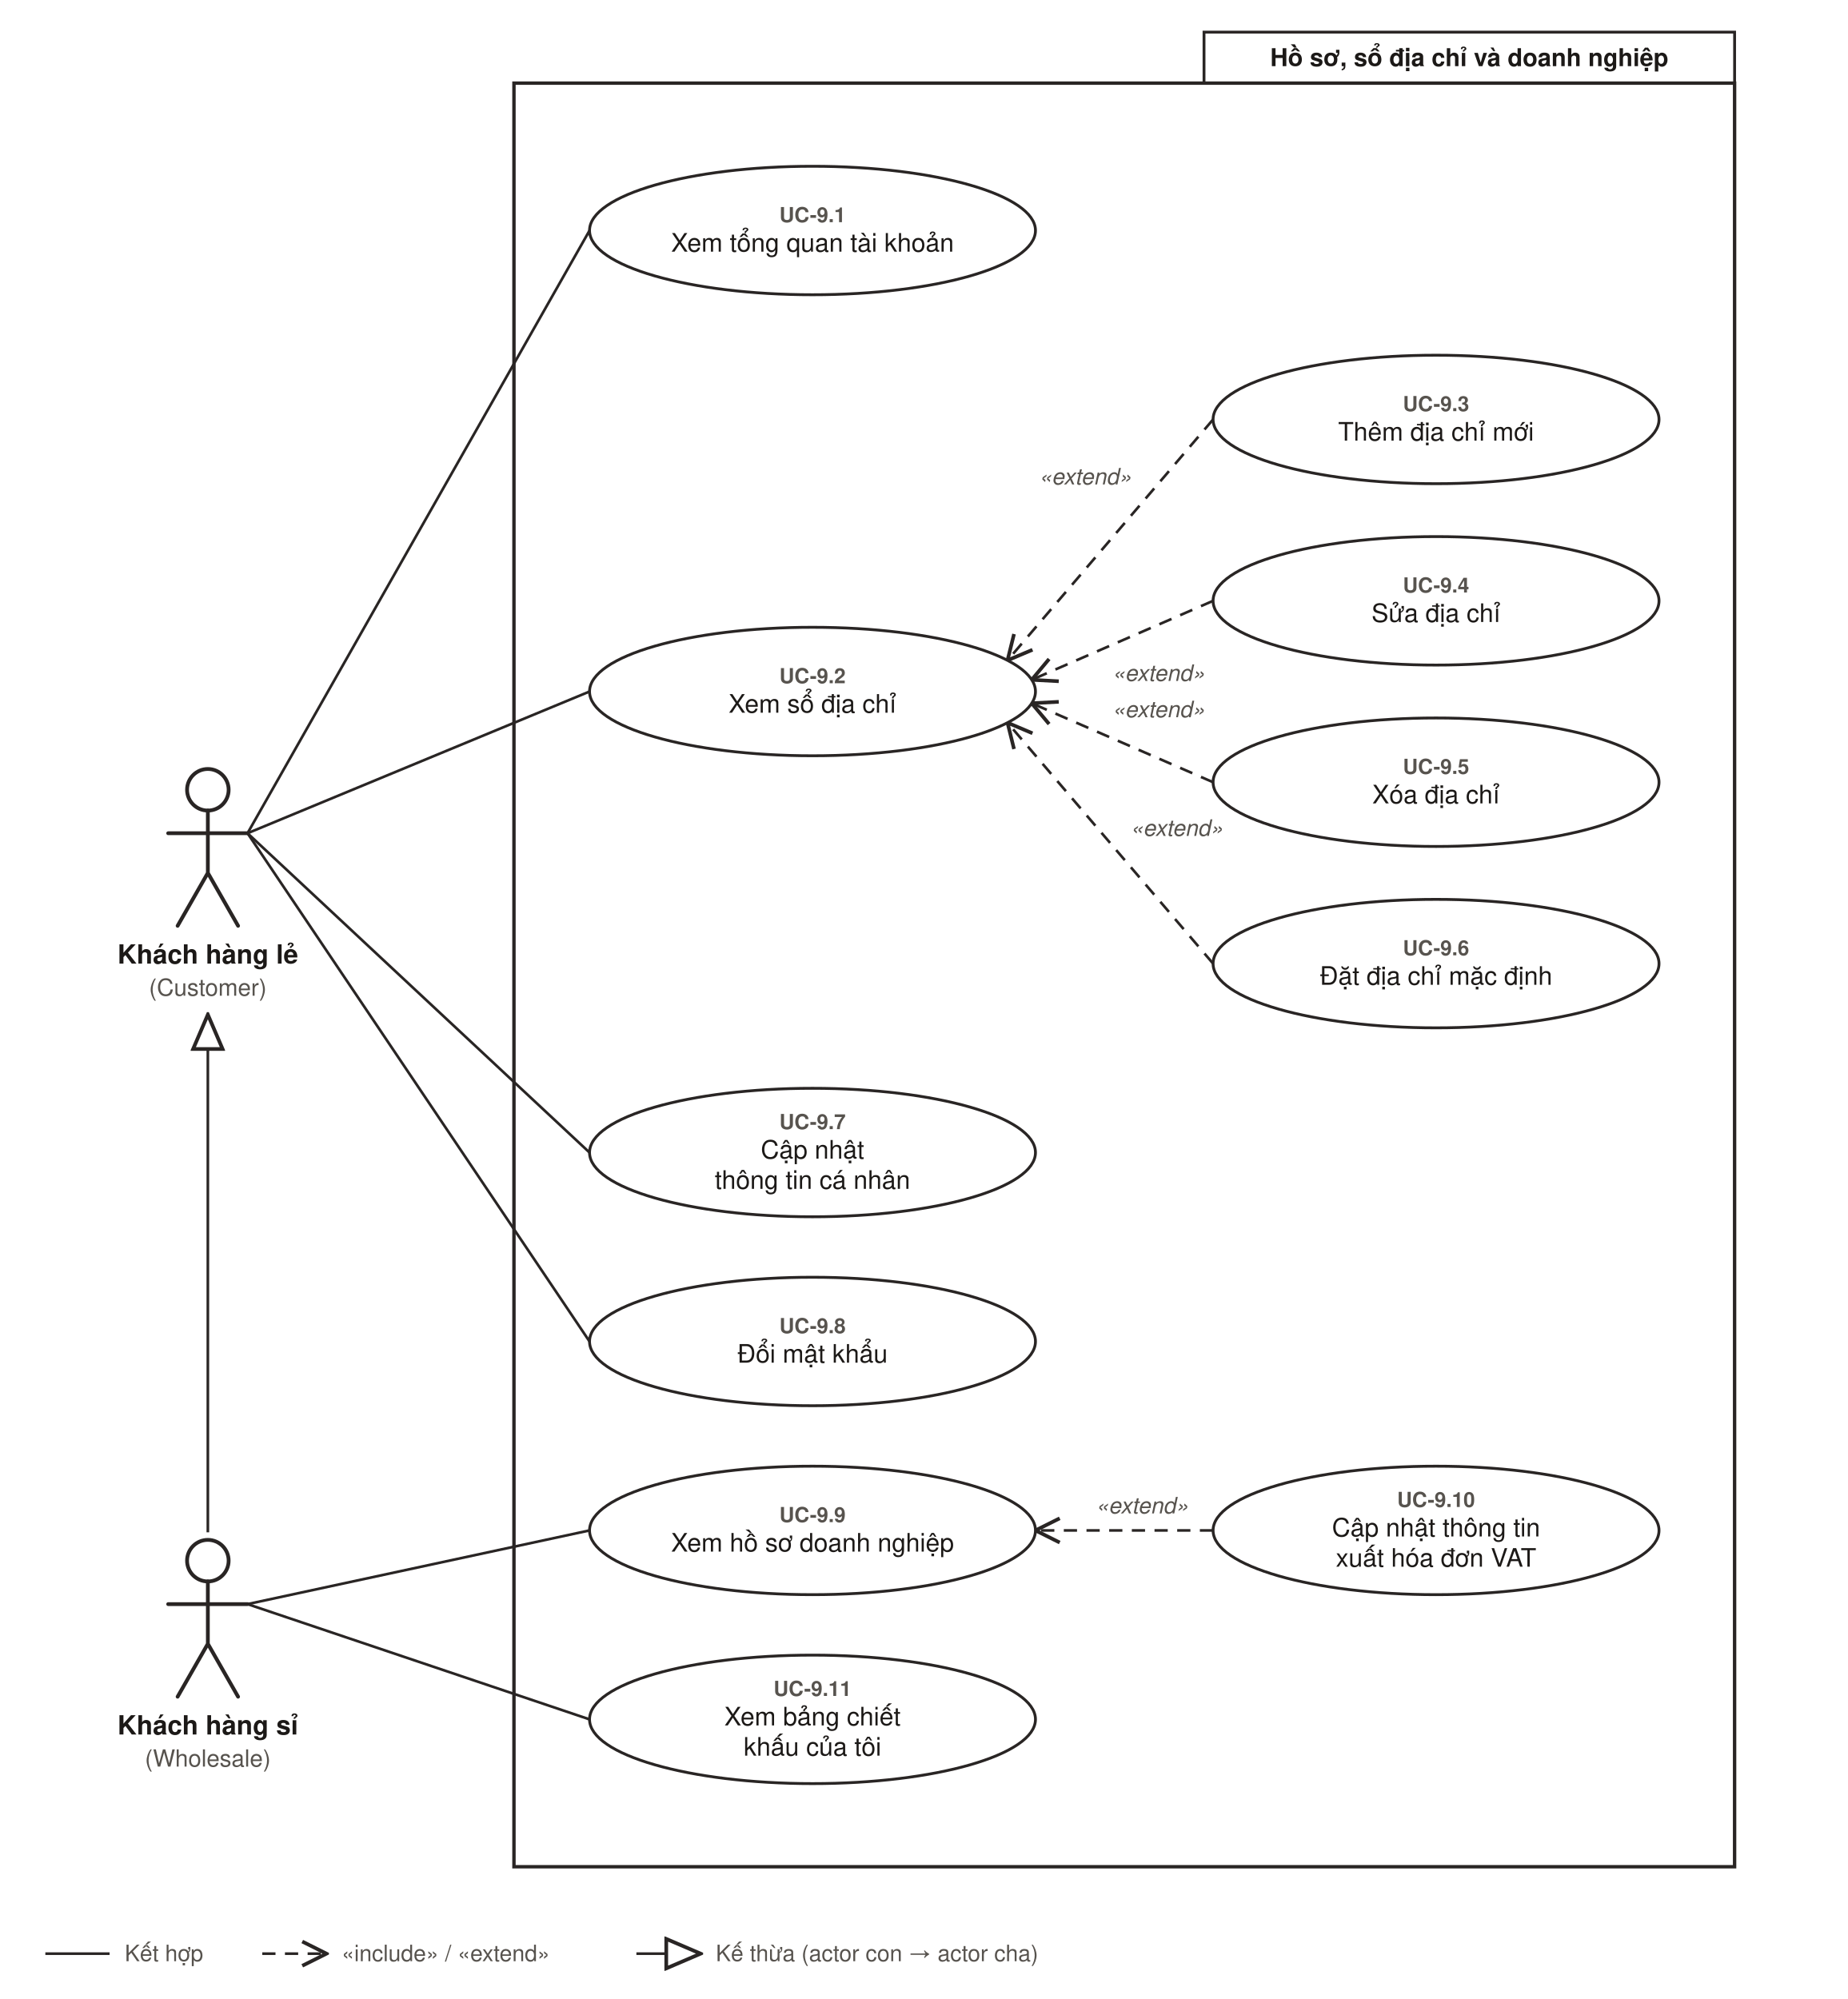
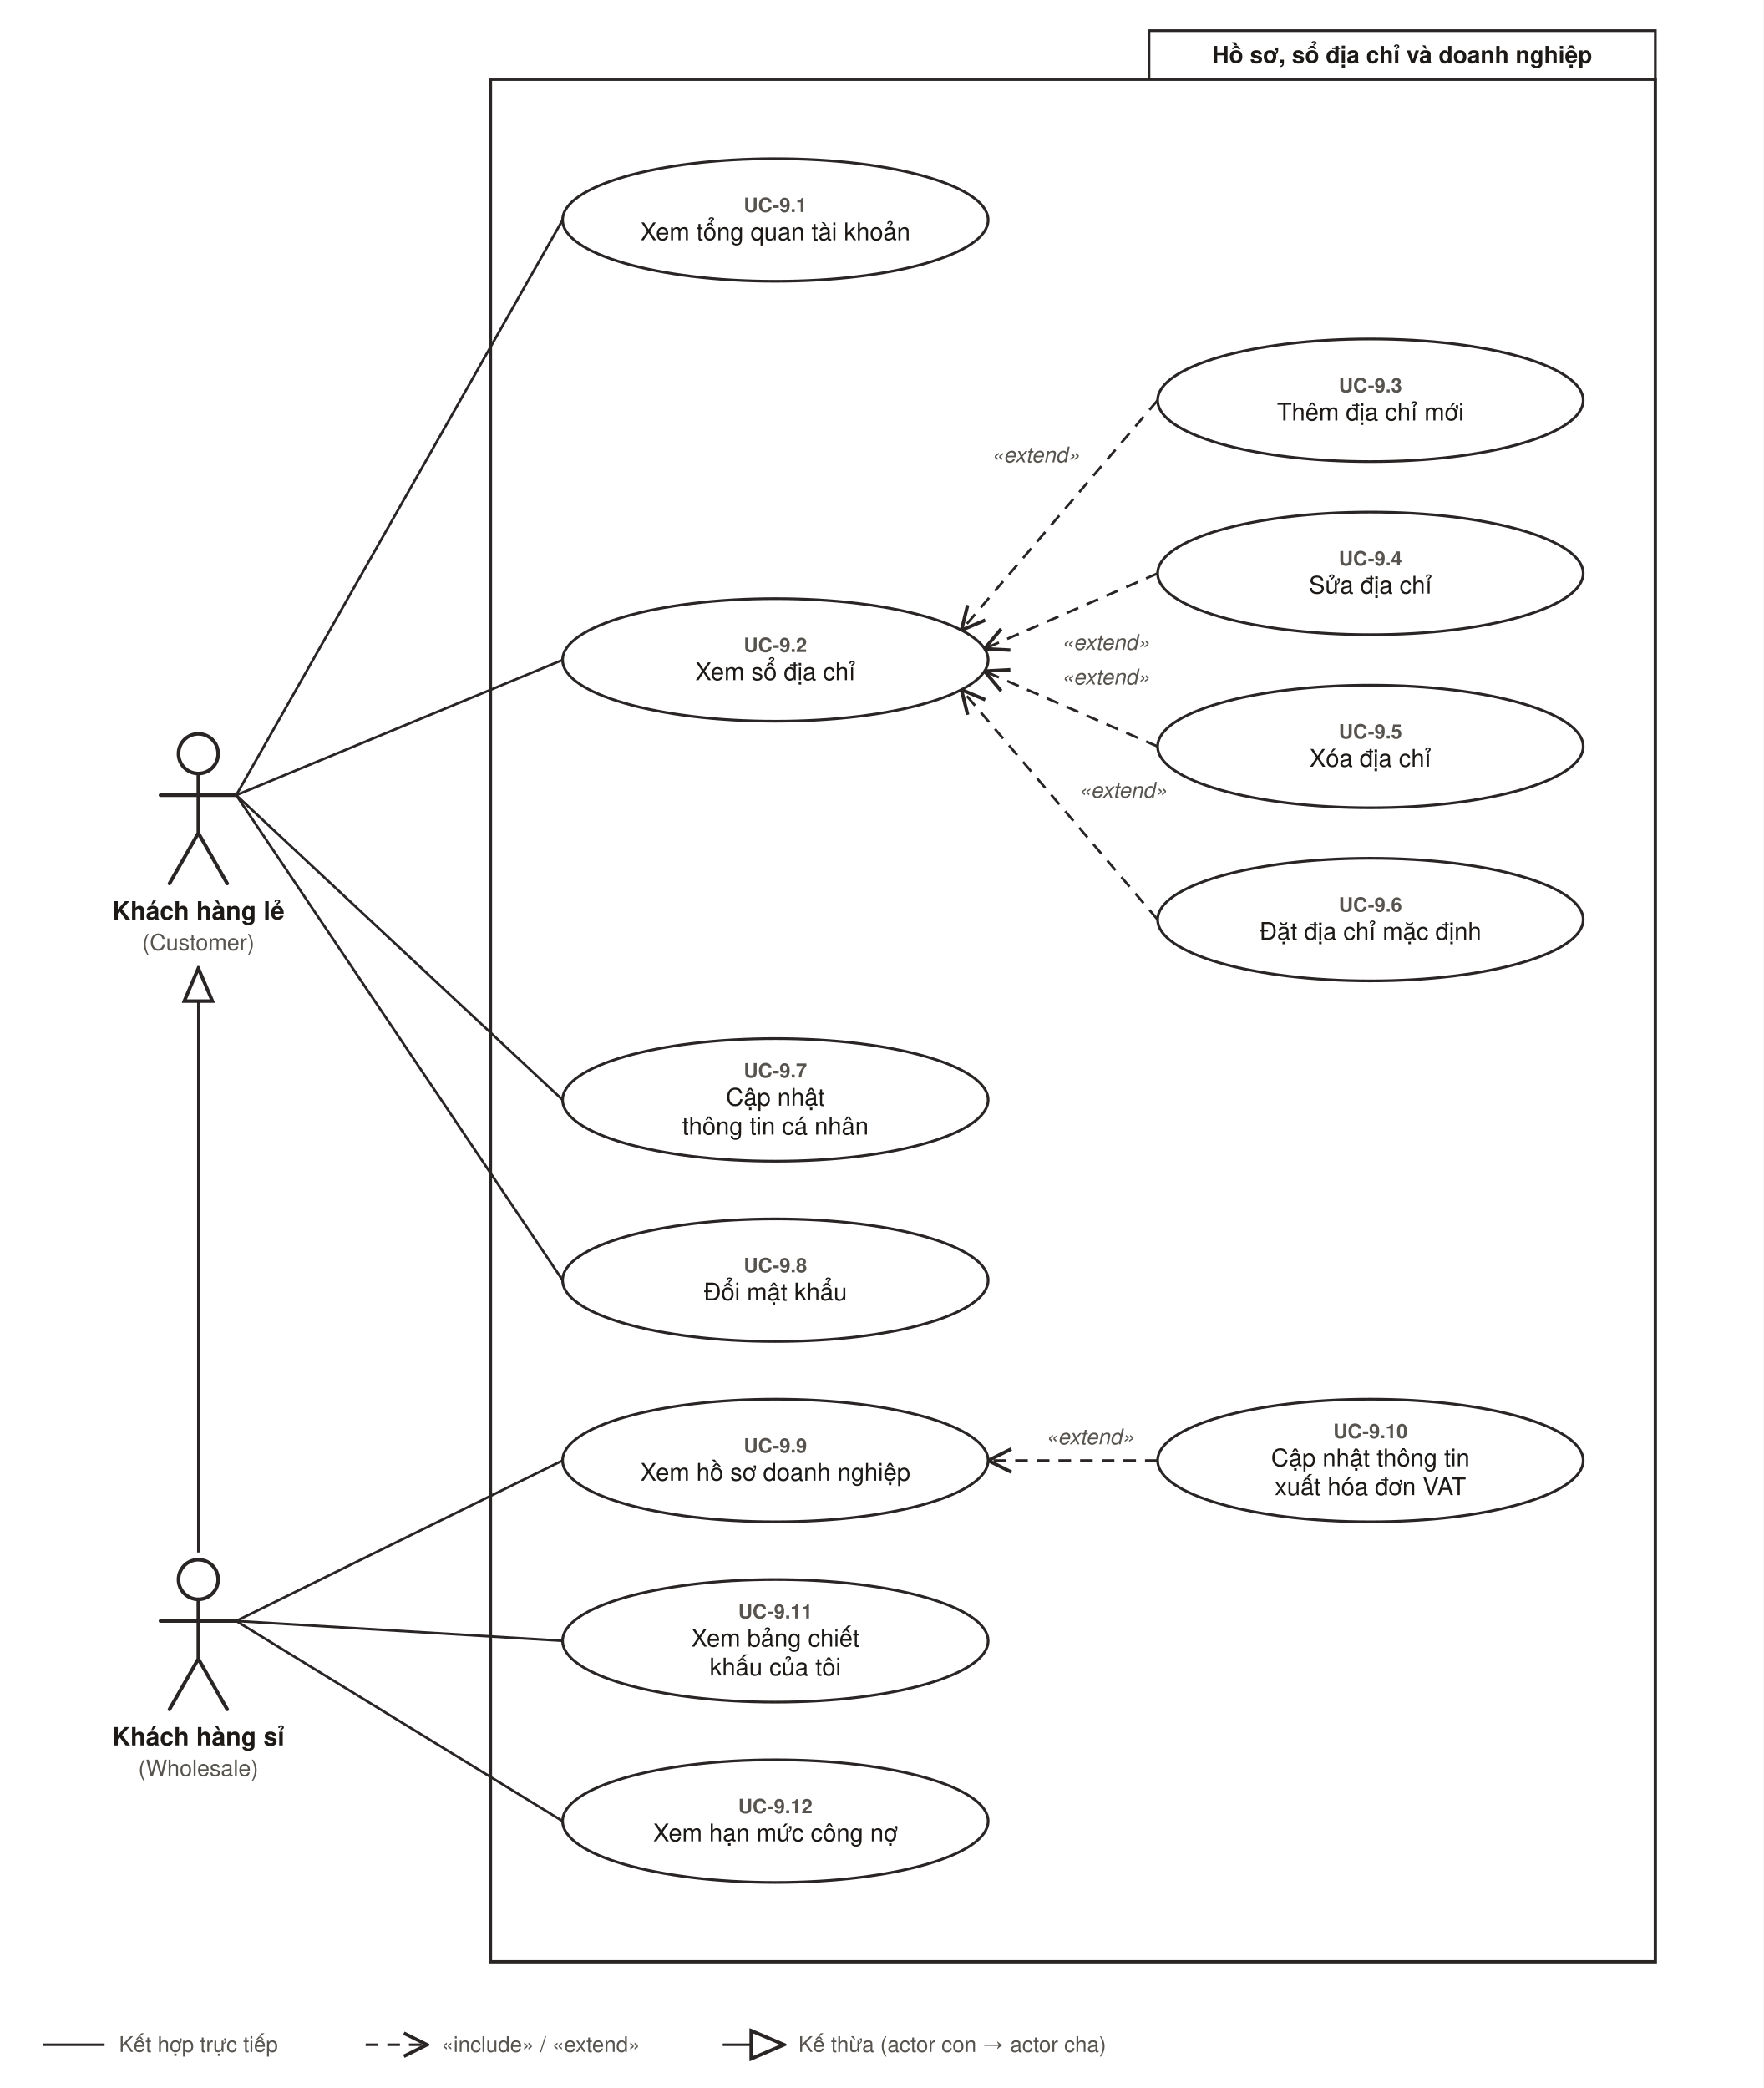
- <svg xmlns="http://www.w3.org/2000/svg" width="978" height="1058" viewBox="0 0 978 1058" font-family="'Helvetica Neue', Helvetica, Arial, sans-serif">
+ <svg xmlns="http://www.w3.org/2000/svg" width="978" height="1158" viewBox="0 0 978 1158" font-family="'Helvetica Neue', Helvetica, Arial, sans-serif">
  <defs>
    <marker id="open" viewBox="0 0 12 12" refX="11" refY="6" markerWidth="11" markerHeight="11" orient="auto">
      <path d="M1 1 L11 6 L1 11" fill="none" stroke="#292524" stroke-width="1.5" />
    </marker>
    <marker id="tri" viewBox="0 0 16 14" refX="15" refY="7" markerWidth="15" markerHeight="13" orient="auto">
      <path d="M1 1 L15 7 L1 13 Z" fill="#fff" stroke="#292524" stroke-width="1.5" />
    </marker>
  </defs>
  <rect width="100%" height="100%" fill="#FFFFFF" />
  <rect x="637.2" y="17" width="280.8" height="27" fill="#fff" stroke="#292524" stroke-width="1.5" />
  <text x="777.6" y="35" text-anchor="middle" font-size="13" font-weight="600" fill="#1C1917">Hồ sơ, sổ địa chỉ và doanh nghiệp</text>
-   <rect x="272" y="44" width="646" height="944" fill="#fff" stroke="#292524" stroke-width="1.8" />
+   <rect x="272" y="44" width="646" height="1044" fill="#fff" stroke="#292524" stroke-width="1.8" />
  <line x1="131.0" y1="441.0" x2="312.0" y2="122.0" stroke="#292524" stroke-width="1.4" />
  <line x1="131.0" y1="441.0" x2="312.0" y2="366.0" stroke="#292524" stroke-width="1.4" />
  <line x1="131.0" y1="441.0" x2="312.0" y2="610.0" stroke="#292524" stroke-width="1.4" />
  <line x1="131.0" y1="441.0" x2="312.0" y2="710.0" stroke="#292524" stroke-width="1.4" />
-   <line x1="131.0" y1="849.0" x2="312.0" y2="810.0" stroke="#292524" stroke-width="1.4" />
-   <line x1="131.0" y1="849.0" x2="312.0" y2="910.0" stroke="#292524" stroke-width="1.4" />
-   <line x1="110.0" y1="811.0" x2="110.0" y2="537.0" stroke="#292524" stroke-width="1.4" marker-end="url(#tri)" />
+   <line x1="131.0" y1="899.0" x2="312.0" y2="810.0" stroke="#292524" stroke-width="1.4" />
+   <line x1="131.0" y1="899.0" x2="312.0" y2="910.0" stroke="#292524" stroke-width="1.4" />
+   <line x1="131.0" y1="899.0" x2="312.0" y2="1010.0" stroke="#292524" stroke-width="1.4" />
+   <line x1="110.0" y1="861.0" x2="110.0" y2="537.0" stroke="#292524" stroke-width="1.4" marker-end="url(#tri)" />
  <line x1="642.0" y1="222.0" x2="533.2" y2="349.5" stroke="#292524" stroke-width="1.4" stroke-dasharray="7 5" marker-end="url(#open)" />
  <line x1="642.0" y1="318.0" x2="546.0" y2="359.8" stroke="#292524" stroke-width="1.4" stroke-dasharray="7 5" marker-end="url(#open)" />
  <line x1="642.0" y1="414.0" x2="546.0" y2="372.2" stroke="#292524" stroke-width="1.4" stroke-dasharray="7 5" marker-end="url(#open)" />
  <line x1="642.0" y1="510.0" x2="533.2" y2="382.5" stroke="#292524" stroke-width="1.4" stroke-dasharray="7 5" marker-end="url(#open)" />
  <line x1="642.0" y1="810.0" x2="548.0" y2="810.0" stroke="#292524" stroke-width="1.4" stroke-dasharray="7 5" marker-end="url(#open)" />
  <text x="574.3" y="256.4" text-anchor="middle" font-size="12" font-style="italic" fill="#57534E" stroke="#fff" stroke-width="4" paint-order="stroke">«extend»</text>
  <text x="613.1" y="360.4" text-anchor="middle" font-size="12" font-style="italic" fill="#57534E" stroke="#fff" stroke-width="4" paint-order="stroke">«extend»</text>
  <text x="613.1" y="379.6" text-anchor="middle" font-size="12" font-style="italic" fill="#57534E" stroke="#fff" stroke-width="4" paint-order="stroke">«extend»</text>
  <text x="622.7" y="442.4" text-anchor="middle" font-size="12" font-style="italic" fill="#57534E" stroke="#fff" stroke-width="4" paint-order="stroke">«extend»</text>
  <text x="604.4" y="801.0" text-anchor="middle" font-size="12" font-style="italic" fill="#57534E" stroke="#fff" stroke-width="4" paint-order="stroke">«extend»</text>
  <g>
    <circle cx="110" cy="418" r="11" fill="#fff" stroke="#292524" stroke-width="2" />
    <path d="M110 429 V462 M89 441 H131 M110 462 L94 490 M110 462 L126 490" fill="none" stroke="#292524" stroke-width="2" stroke-linecap="round" />
    <text x="110" y="510" text-anchor="middle" font-size="14" font-weight="700" fill="#1C1917">Khách hàng lẻ</text>
    <text x="110" y="527" text-anchor="middle" font-size="12.5" font-weight="400" fill="#57534E">(Customer)</text>
  </g>
  <g>
-     <circle cx="110" cy="826" r="11" fill="#fff" stroke="#292524" stroke-width="2" />
-     <path d="M110 837 V870 M89 849 H131 M110 870 L94 898 M110 870 L126 898" fill="none" stroke="#292524" stroke-width="2" stroke-linecap="round" />
-     <text x="110" y="918" text-anchor="middle" font-size="14" font-weight="700" fill="#1C1917">Khách hàng sỉ</text>
-     <text x="110" y="935" text-anchor="middle" font-size="12.5" font-weight="400" fill="#57534E">(Wholesale)</text>
+     <circle cx="110" cy="876" r="11" fill="#fff" stroke="#292524" stroke-width="2" />
+     <path d="M110 887 V920 M89 899 H131 M110 920 L94 948 M110 920 L126 948" fill="none" stroke="#292524" stroke-width="2" stroke-linecap="round" />
+     <text x="110" y="968" text-anchor="middle" font-size="14" font-weight="700" fill="#1C1917">Khách hàng sỉ</text>
+     <text x="110" y="985" text-anchor="middle" font-size="12.5" font-weight="400" fill="#57534E">(Wholesale)</text>
  </g>
  <g>
    <ellipse cx="430" cy="122" rx="118" ry="34" fill="#fff" stroke="#292524" stroke-width="1.5" />
    <text x="430" y="117.6" text-anchor="middle" font-size="11" font-weight="700" fill="#57534E">UC-9.1</text>
    <text x="430" y="133.2" text-anchor="middle" font-size="13.5" font-weight="500" fill="#1C1917">Xem tổng quan tài khoản</text>
  </g>
  <g>
    <ellipse cx="430" cy="366" rx="118" ry="34" fill="#fff" stroke="#292524" stroke-width="1.5" />
    <text x="430" y="361.6" text-anchor="middle" font-size="11" font-weight="700" fill="#57534E">UC-9.2</text>
    <text x="430" y="377.2" text-anchor="middle" font-size="13.5" font-weight="500" fill="#1C1917">Xem sổ địa chỉ</text>
  </g>
  <g>
    <ellipse cx="760" cy="222" rx="118" ry="34" fill="#fff" stroke="#292524" stroke-width="1.5" />
    <text x="760" y="217.6" text-anchor="middle" font-size="11" font-weight="700" fill="#57534E">UC-9.3</text>
    <text x="760" y="233.2" text-anchor="middle" font-size="13.5" font-weight="500" fill="#1C1917">Thêm địa chỉ mới</text>
  </g>
  <g>
    <ellipse cx="760" cy="318" rx="118" ry="34" fill="#fff" stroke="#292524" stroke-width="1.5" />
    <text x="760" y="313.6" text-anchor="middle" font-size="11" font-weight="700" fill="#57534E">UC-9.4</text>
    <text x="760" y="329.2" text-anchor="middle" font-size="13.5" font-weight="500" fill="#1C1917">Sửa địa chỉ</text>
  </g>
  <g>
    <ellipse cx="760" cy="414" rx="118" ry="34" fill="#fff" stroke="#292524" stroke-width="1.5" />
    <text x="760" y="409.6" text-anchor="middle" font-size="11" font-weight="700" fill="#57534E">UC-9.5</text>
    <text x="760" y="425.2" text-anchor="middle" font-size="13.5" font-weight="500" fill="#1C1917">Xóa địa chỉ</text>
  </g>
  <g>
    <ellipse cx="760" cy="510" rx="118" ry="34" fill="#fff" stroke="#292524" stroke-width="1.5" />
    <text x="760" y="505.6" text-anchor="middle" font-size="11" font-weight="700" fill="#57534E">UC-9.6</text>
    <text x="760" y="521.2" text-anchor="middle" font-size="13.5" font-weight="500" fill="#1C1917">Đặt địa chỉ mặc định</text>
  </g>
  <g>
    <ellipse cx="430" cy="610" rx="118" ry="34" fill="#fff" stroke="#292524" stroke-width="1.5" />
    <text x="430" y="597.6" text-anchor="middle" font-size="11" font-weight="700" fill="#57534E">UC-9.7</text>
    <text x="430" y="613.2" text-anchor="middle" font-size="13.5" font-weight="500" fill="#1C1917">Cập nhật</text>
    <text x="430" y="629.2" text-anchor="middle" font-size="13.5" font-weight="500" fill="#1C1917">thông tin cá nhân</text>
  </g>
  <g>
    <ellipse cx="430" cy="710" rx="118" ry="34" fill="#fff" stroke="#292524" stroke-width="1.5" />
    <text x="430" y="705.6" text-anchor="middle" font-size="11" font-weight="700" fill="#57534E">UC-9.8</text>
    <text x="430" y="721.2" text-anchor="middle" font-size="13.5" font-weight="500" fill="#1C1917">Đổi mật khẩu</text>
  </g>
  <g>
    <ellipse cx="430" cy="810" rx="118" ry="34" fill="#fff" stroke="#292524" stroke-width="1.5" />
    <text x="430" y="805.6" text-anchor="middle" font-size="11" font-weight="700" fill="#57534E">UC-9.9</text>
    <text x="430" y="821.2" text-anchor="middle" font-size="13.5" font-weight="500" fill="#1C1917">Xem hồ sơ doanh nghiệp</text>
  </g>
  <g>
    <ellipse cx="760" cy="810" rx="118" ry="34" fill="#fff" stroke="#292524" stroke-width="1.5" />
    <text x="760" y="797.6" text-anchor="middle" font-size="11" font-weight="700" fill="#57534E">UC-9.10</text>
    <text x="760" y="813.2" text-anchor="middle" font-size="13.5" font-weight="500" fill="#1C1917">Cập nhật thông tin</text>
    <text x="760" y="829.2" text-anchor="middle" font-size="13.5" font-weight="500" fill="#1C1917">xuất hóa đơn VAT</text>
  </g>
  <g>
    <ellipse cx="430" cy="910" rx="118" ry="34" fill="#fff" stroke="#292524" stroke-width="1.5" />
    <text x="430" y="897.6" text-anchor="middle" font-size="11" font-weight="700" fill="#57534E">UC-9.11</text>
    <text x="430" y="913.2" text-anchor="middle" font-size="13.5" font-weight="500" fill="#1C1917">Xem bảng chiết</text>
    <text x="430" y="929.2" text-anchor="middle" font-size="13.5" font-weight="500" fill="#1C1917">khấu của tôi</text>
  </g>
-   <g transform="translate(24,1034)">
+   <g>
+     <ellipse cx="430" cy="1010" rx="118" ry="34" fill="#fff" stroke="#292524" stroke-width="1.5" />
+     <text x="430" y="1005.6" text-anchor="middle" font-size="11" font-weight="700" fill="#57534E">UC-9.12</text>
+     <text x="430" y="1021.2" text-anchor="middle" font-size="13.5" font-weight="500" fill="#1C1917">Xem hạn mức công nợ</text>
+   </g>
+   <g transform="translate(24,1134)">
    <line x1="0" y1="0" x2="34" y2="0" stroke="#292524" stroke-width="1.4" />
-     <text x="42" y="4" font-size="12" fill="#57534E">Kết hợp</text>
+     <text x="42" y="4" font-size="12" fill="#57534E">Kết hợp trực tiếp</text>
  </g>
-   <g transform="translate(138.8,1034)">
+   <g transform="translate(202.8,1134)">
    <line x1="0" y1="0" x2="34" y2="0" stroke="#292524" stroke-width="1.4" stroke-dasharray="7 5" marker-end="url(#open)" />
    <text x="42" y="4" font-size="12" fill="#57534E">«include» / «extend»</text>
  </g>
-   <g transform="translate(336.8,1034)">
+   <g transform="translate(400.8,1134)">
    <line x1="0" y1="0" x2="34" y2="0" stroke="#292524" stroke-width="1.4" marker-end="url(#tri)" />
    <text x="42" y="4" font-size="12" fill="#57534E">Kế thừa (actor con → actor cha)</text>
  </g>
</svg>
